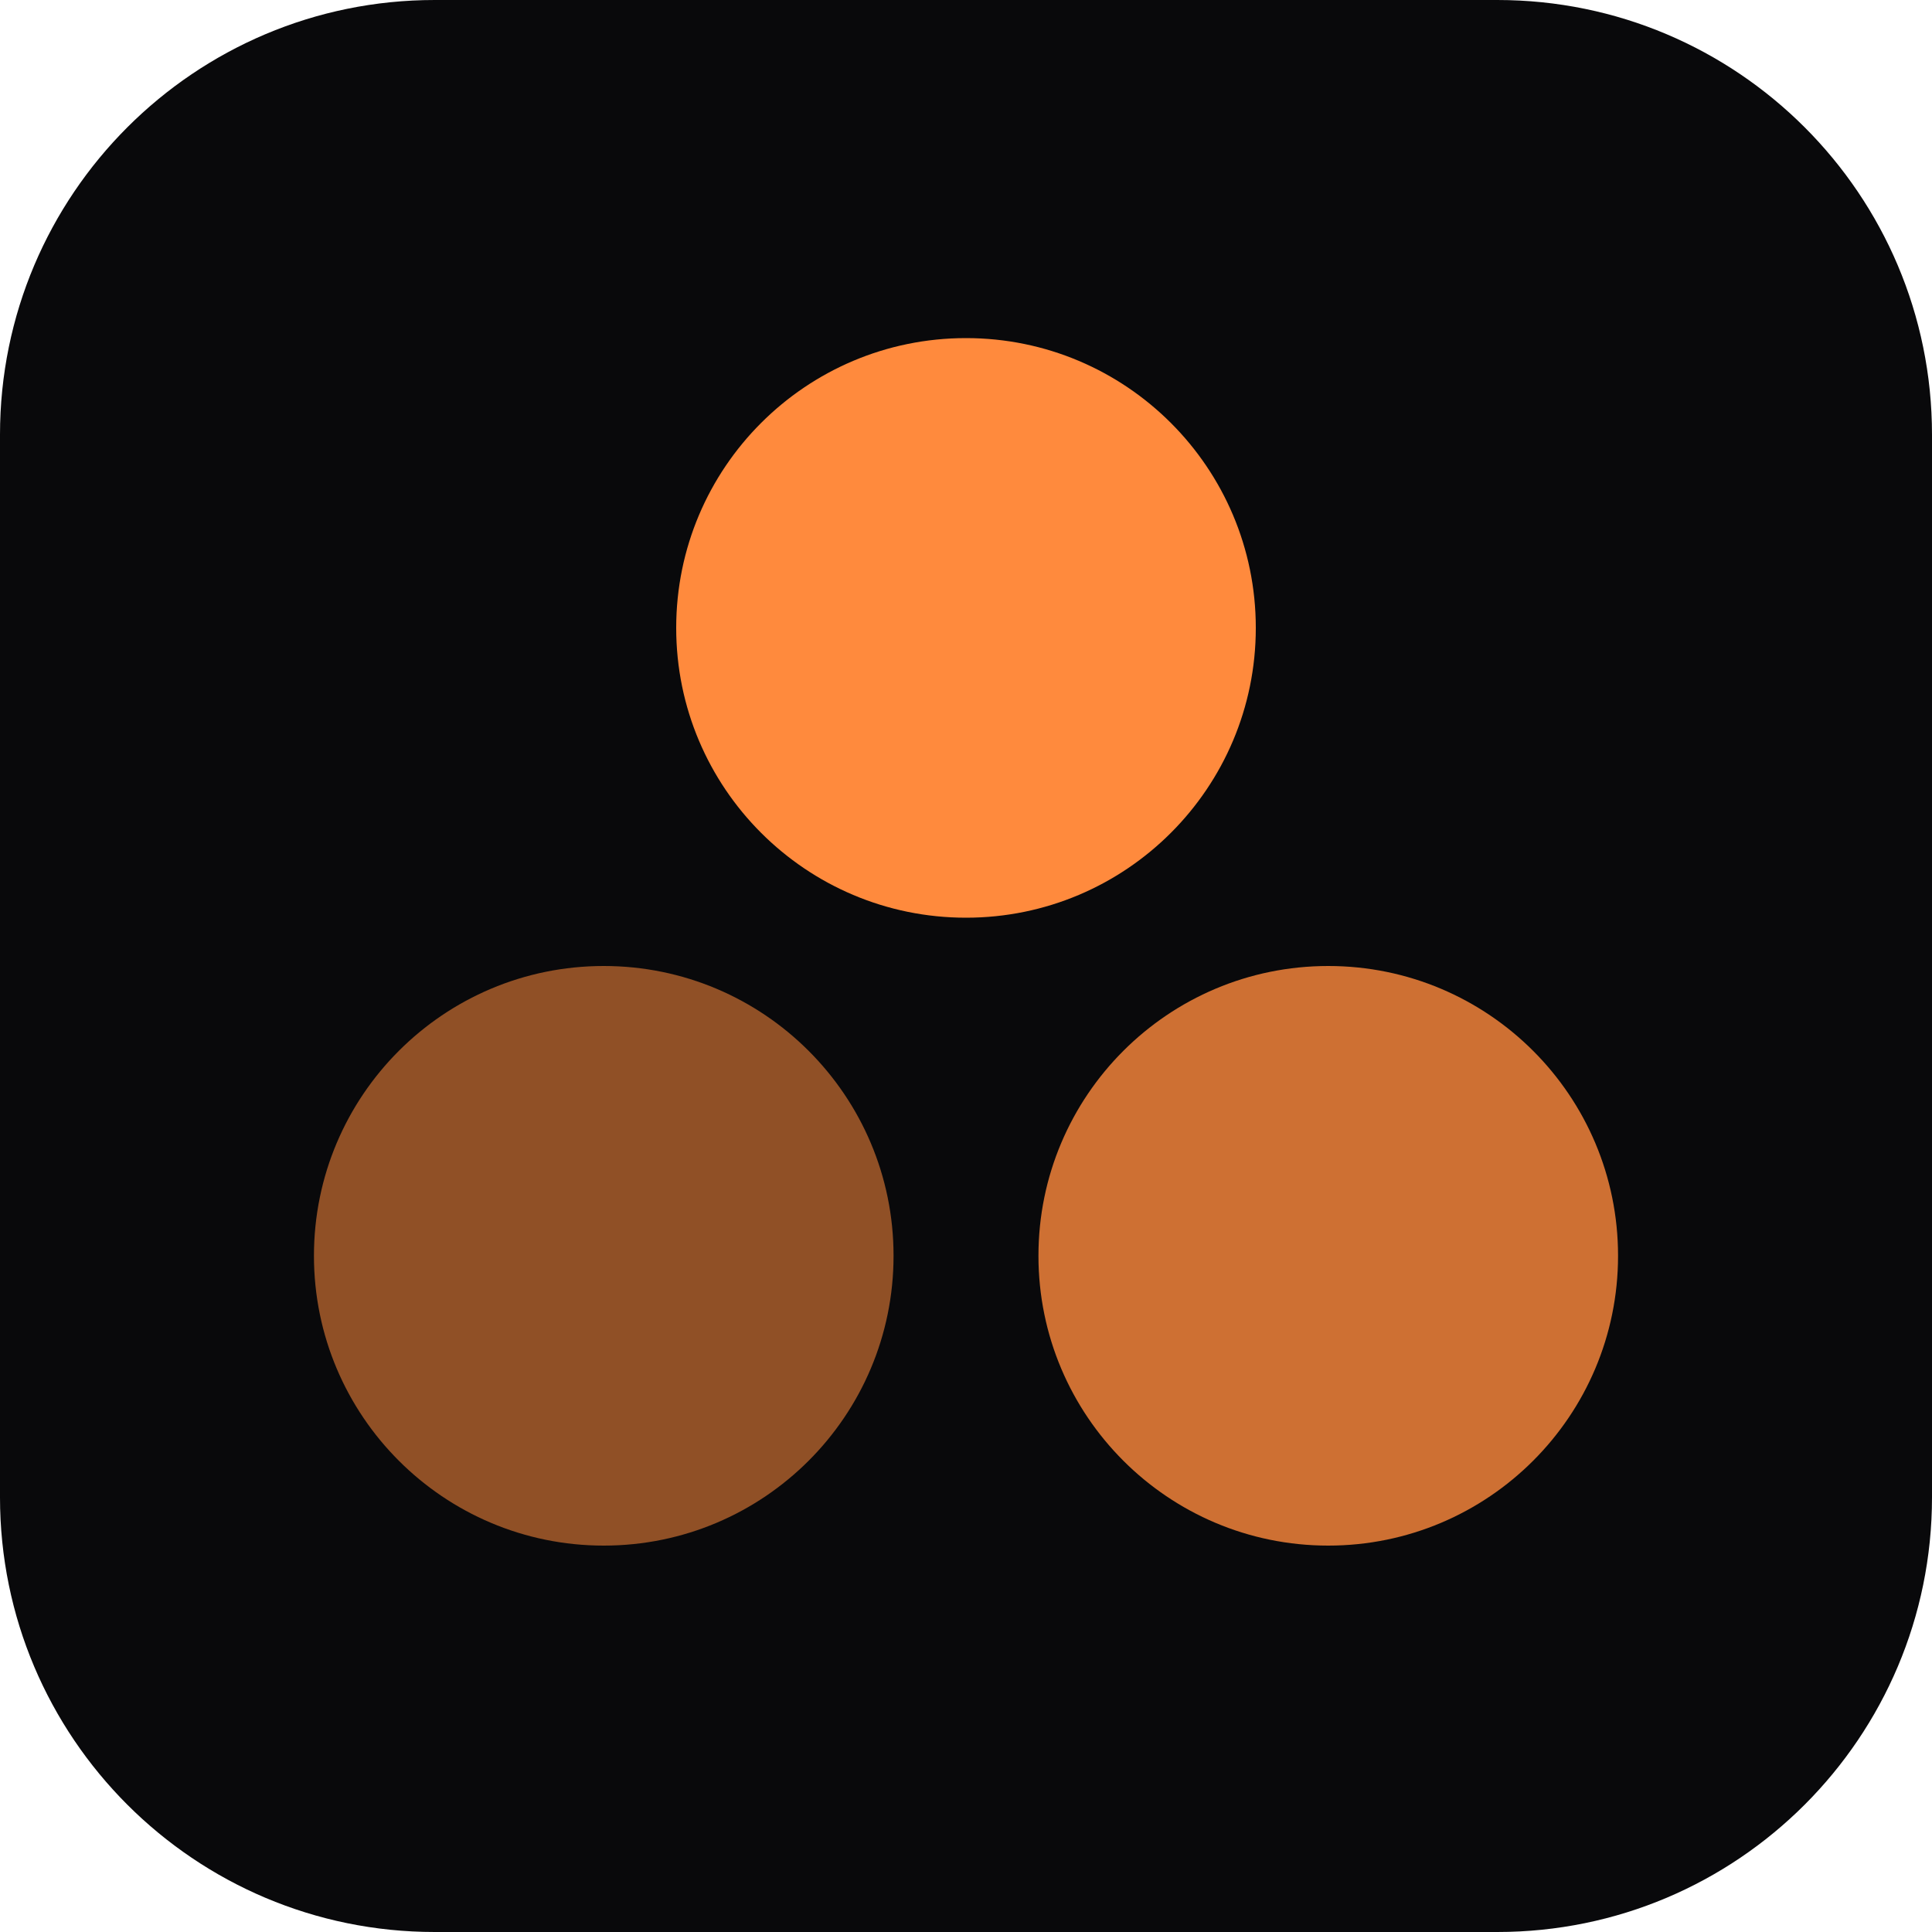
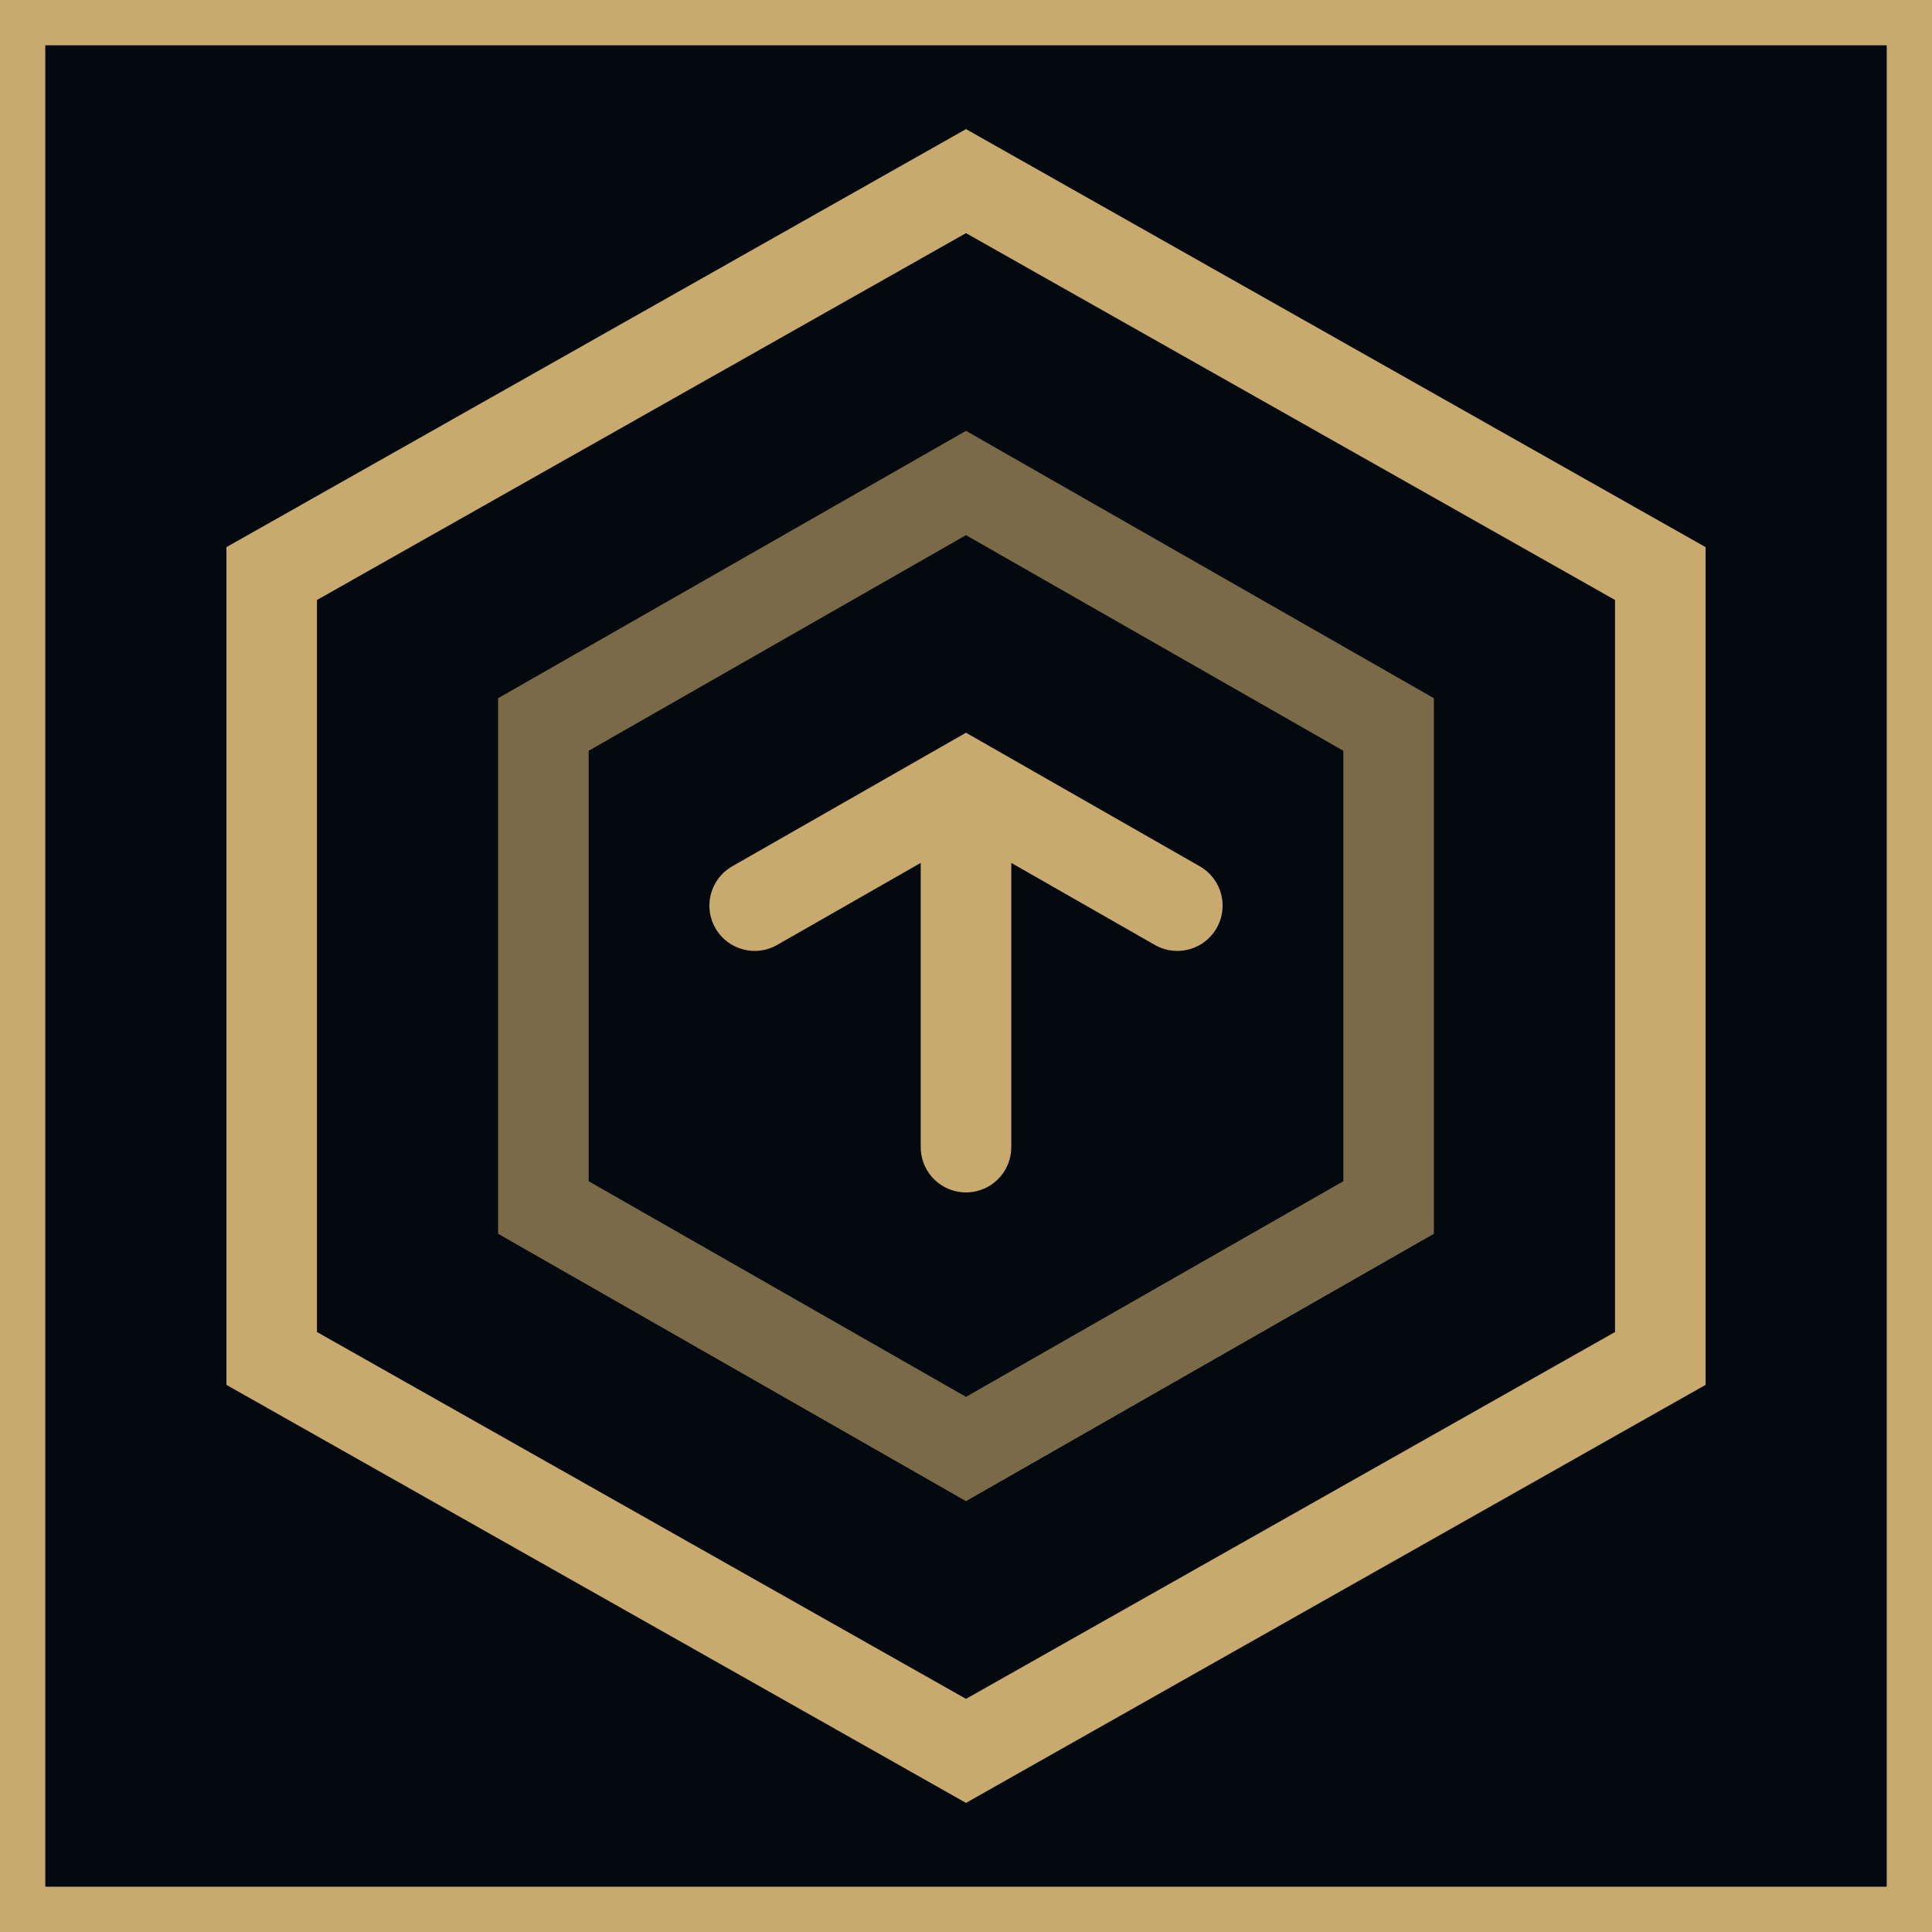
- <svg xmlns="http://www.w3.org/2000/svg" viewBox="0 0 40 40">
-   <rect width="40" height="40" rx="9" fill="#09090b" />
-   <circle cx="20" cy="13" r="6" fill="#ff8a3d" />
-   <circle cx="12.5" cy="26" r="6" fill="#ff8a3d" opacity=".55" />
-   <circle cx="27.5" cy="26" r="6" fill="#ff8a3d" opacity=".8" />
+ <svg xmlns="http://www.w3.org/2000/svg" viewBox="0 0 64 64" fill="none" stroke="#c8aa6e" stroke-width="3">
+   <rect width="64" height="64" fill="#04090f" />
+   <path d="M32 6 55 19v26L32 58 9 45V19z" />
+   <path d="M32 16 46 24v16L32 48 18 40V24z" opacity=".6" />
+   <path d="M32 26v12M25 30l7-4 7 4" stroke-linecap="round" />
</svg>
